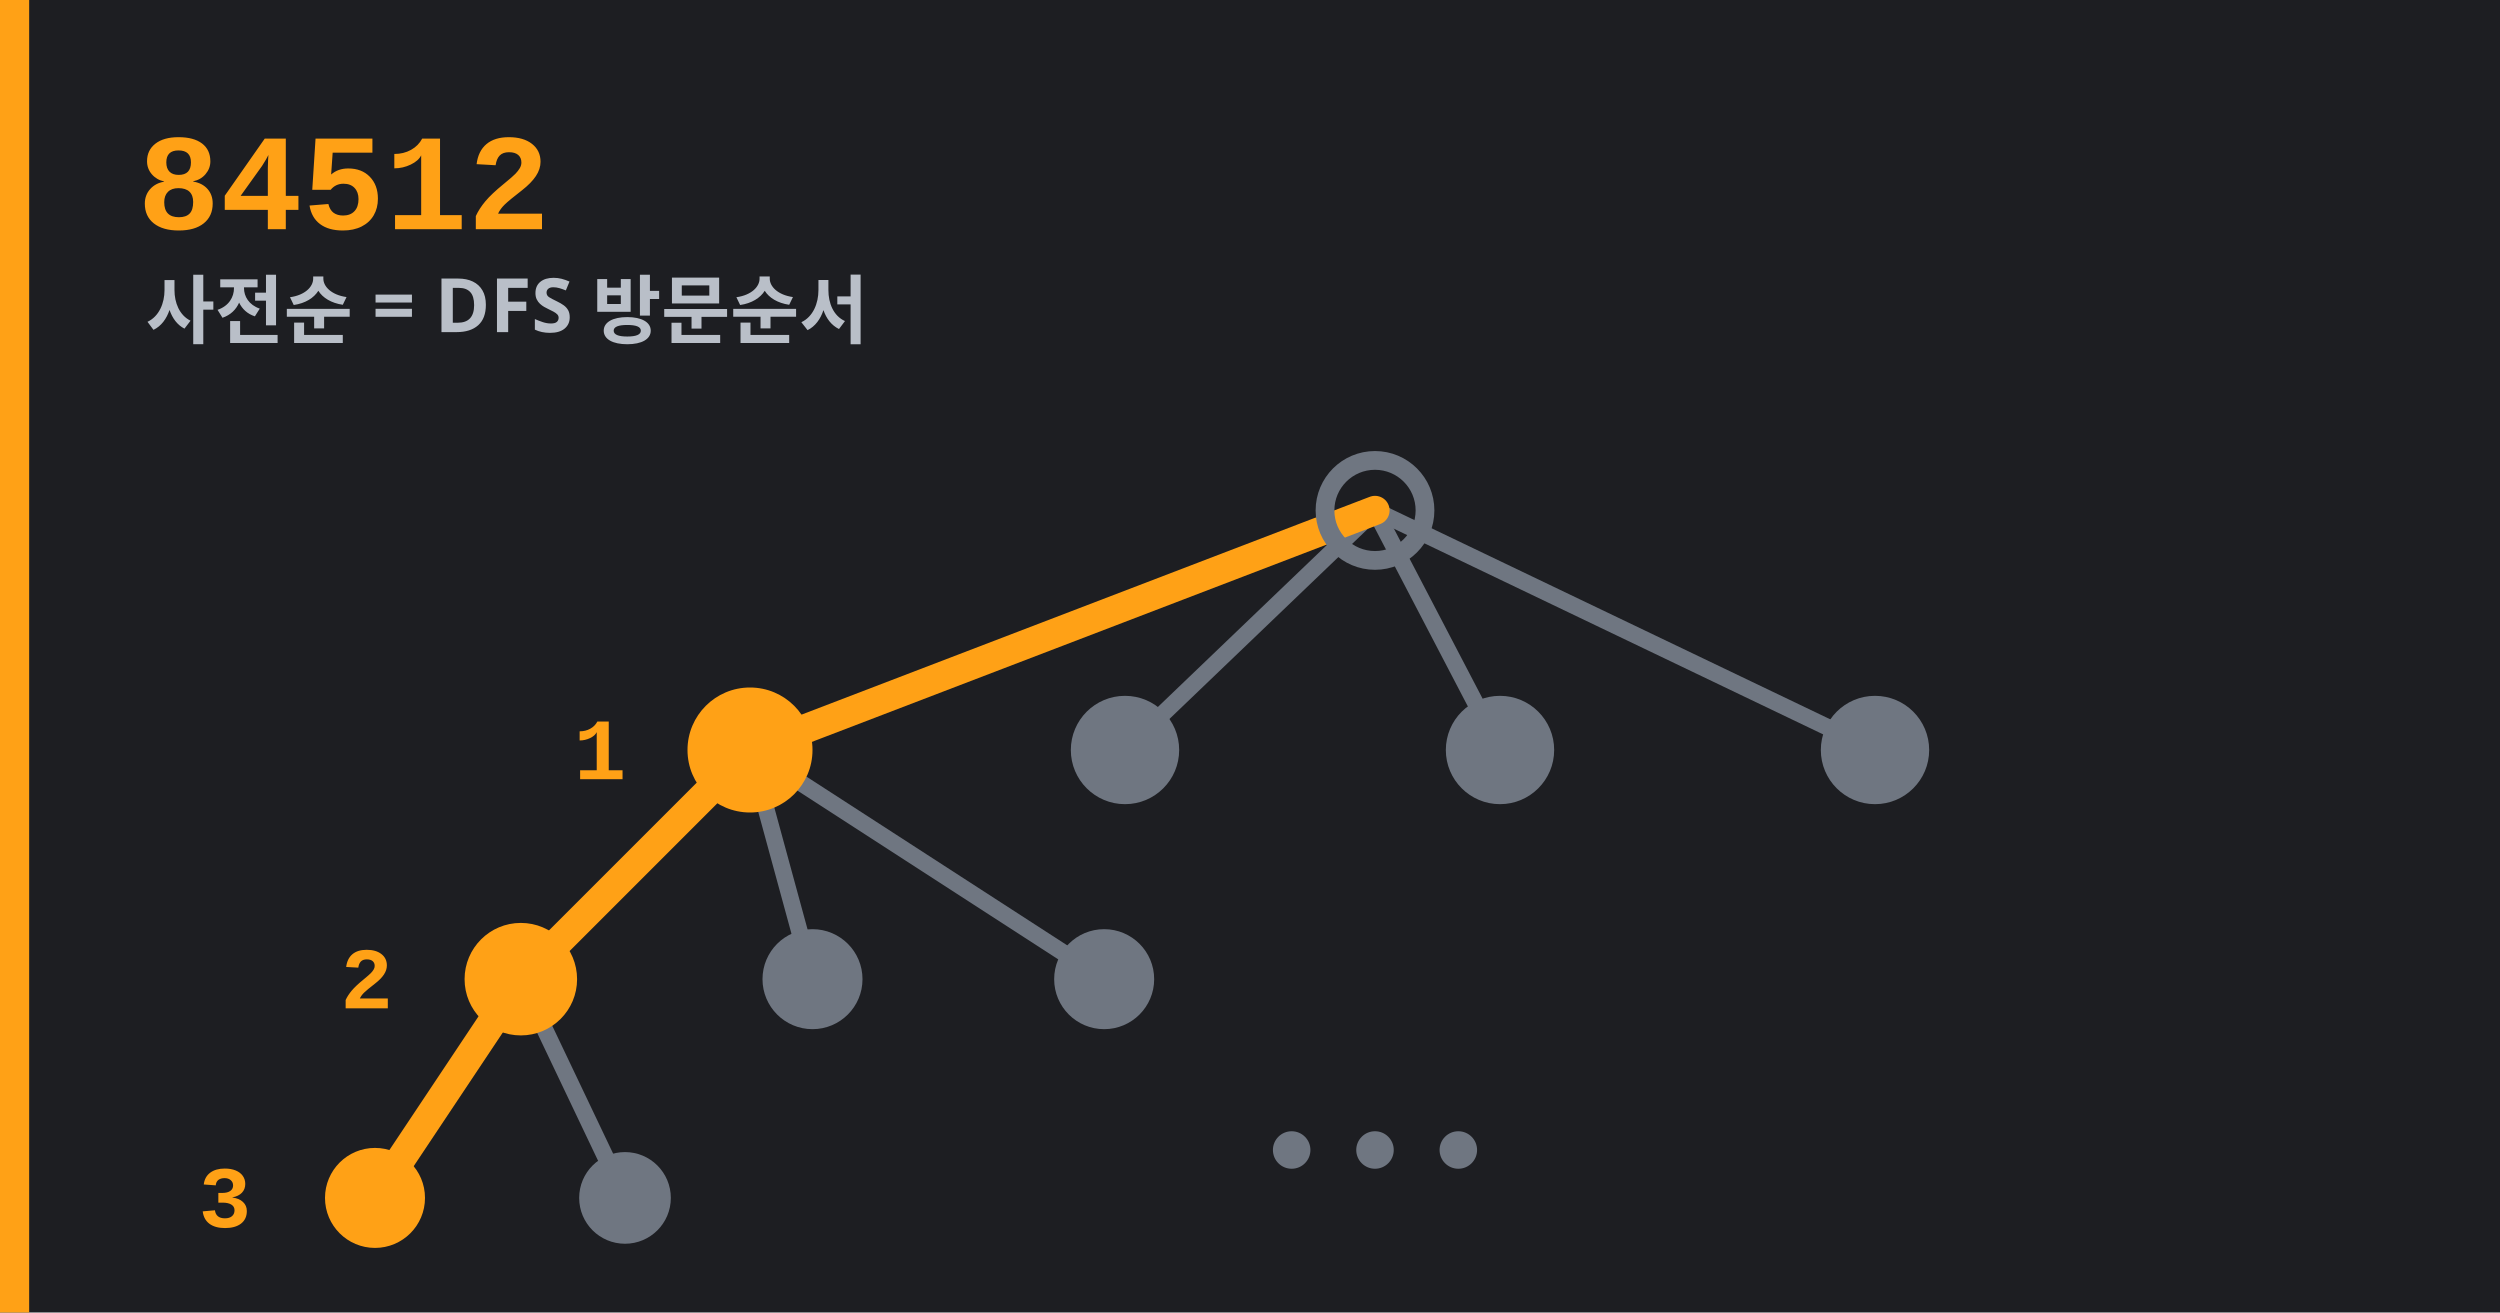
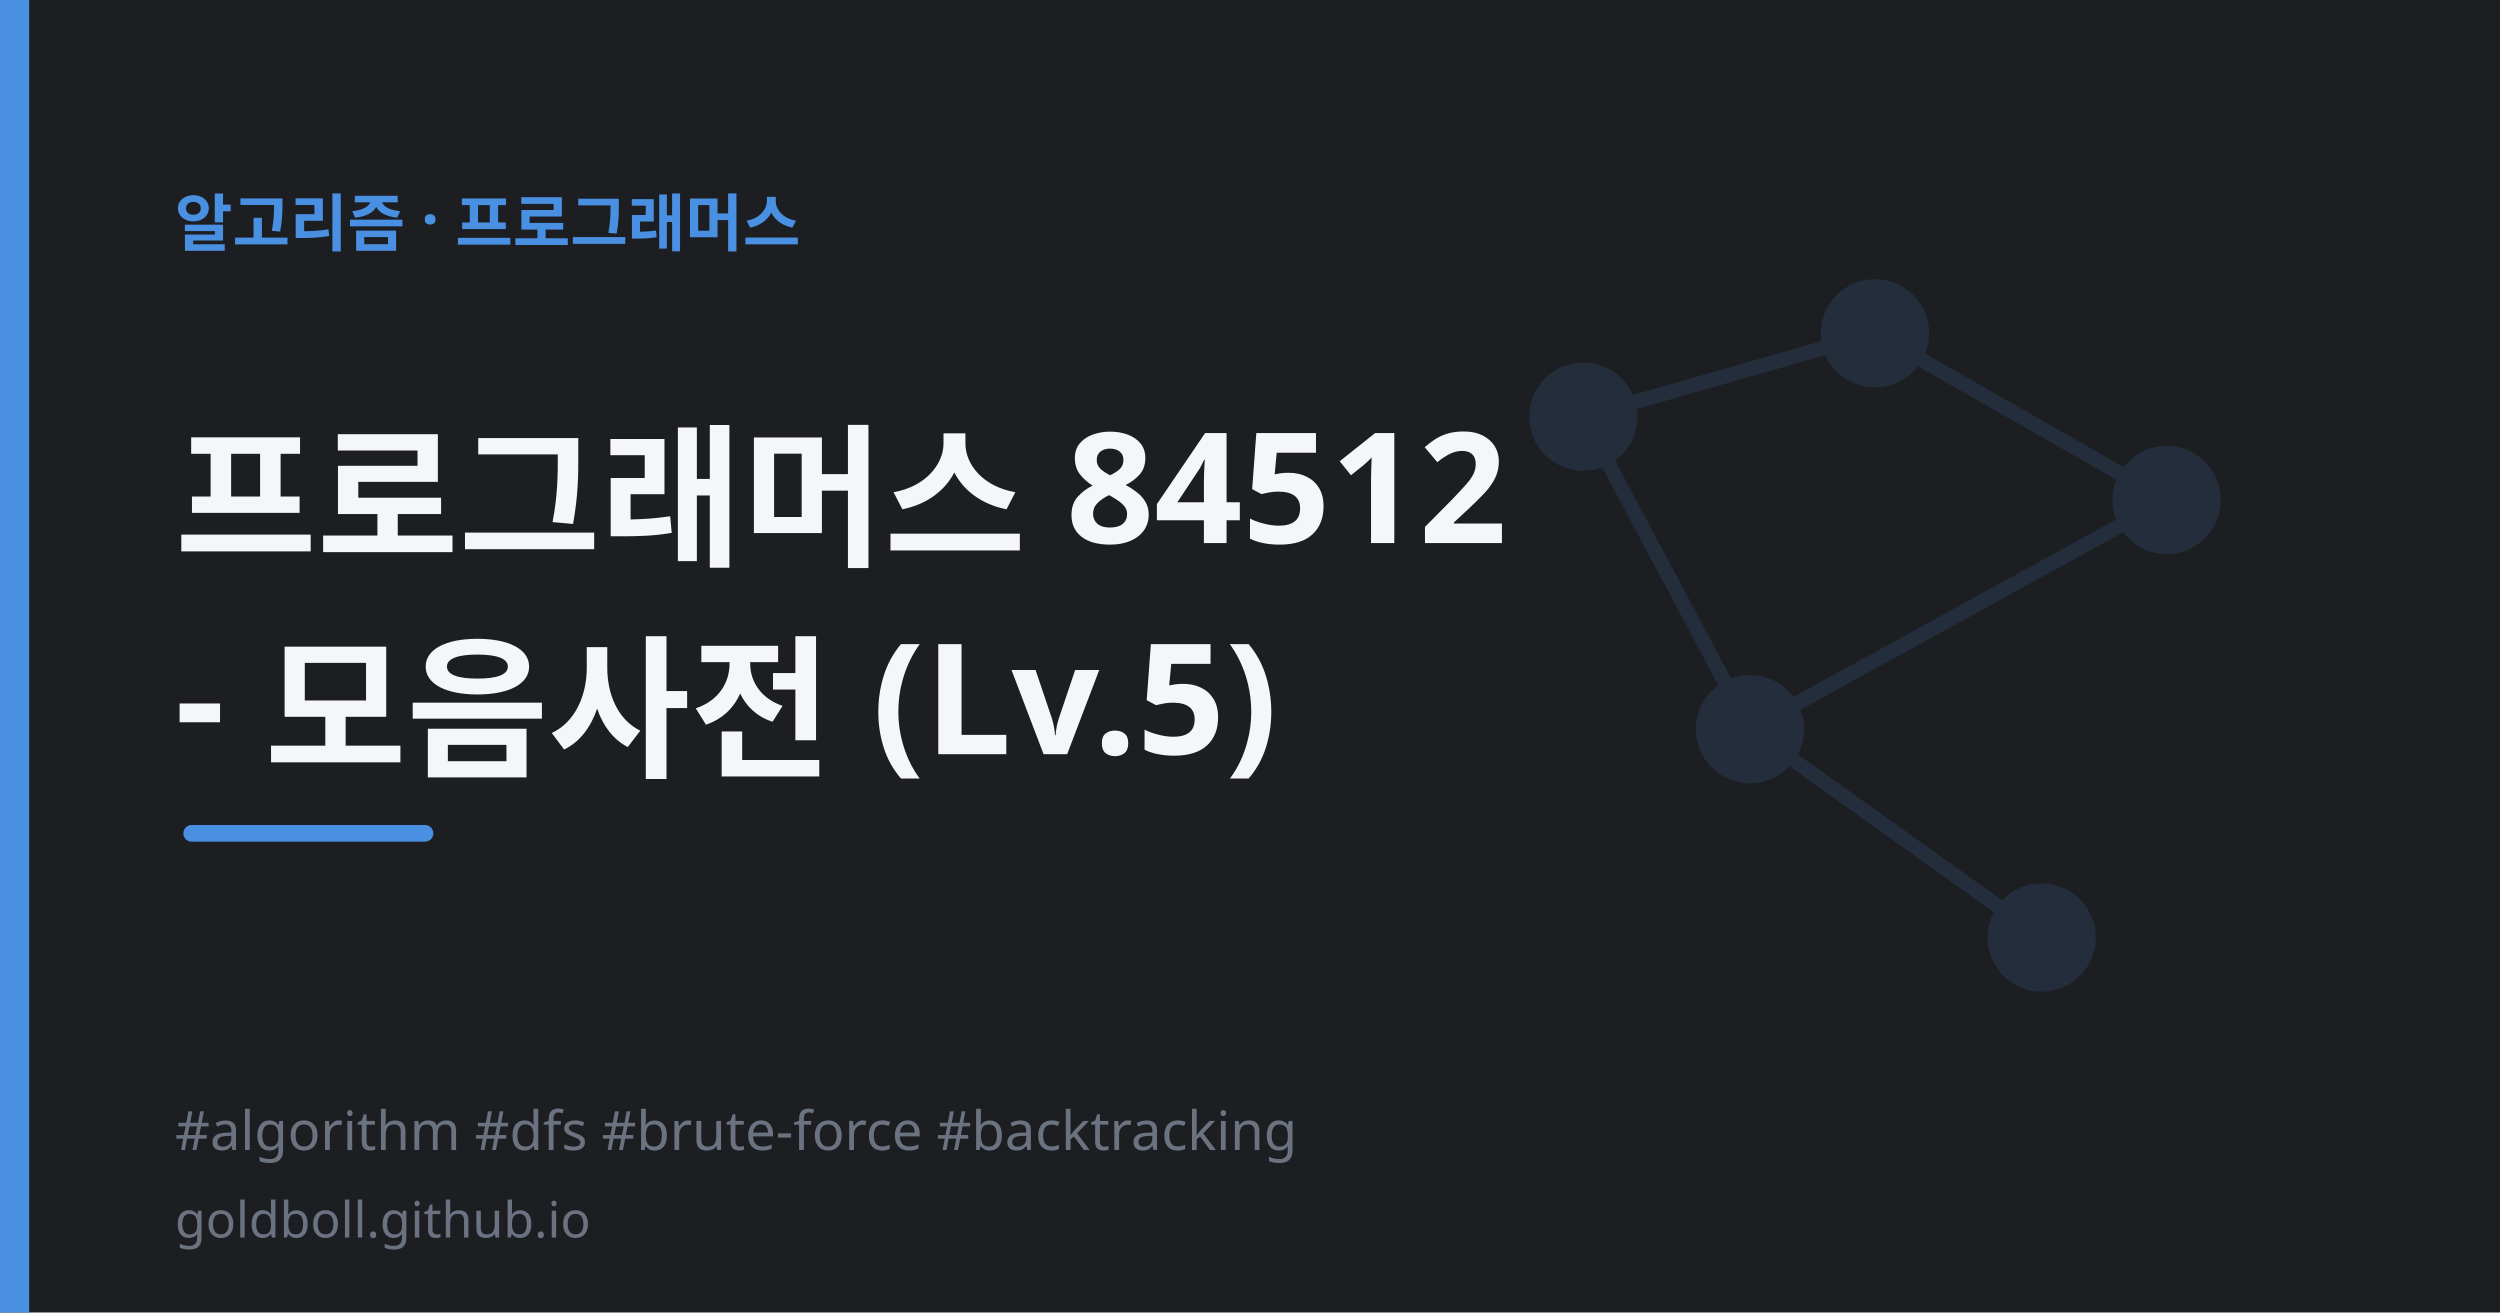
<svg xmlns="http://www.w3.org/2000/svg" width="1200" height="630" viewBox="0 0 1200 630" role="img" aria-label="프로그래머스 84512 - 모음사전 (Lv.5)">
  <rect width="1200" height="630" fill="#1d1e22" />
-   <rect width="14" height="630" fill="#FFA116" />
-   <text x="66" y="110" font-family="'Consolas','Courier New',monospace" font-size="66" font-weight="700" fill="#FFA116">84512</text>
-   <text x="70" y="162" font-family="'Segoe UI','Malgun Gothic',sans-serif" font-size="36" font-weight="600" fill="#b9bfc8">사전순 = DFS 방문순서</text>
-   <g stroke-linecap="round" stroke-linejoin="round" fill="none">
-     <g stroke="#6f7681" stroke-width="8">
-       <path d="M660 245 L 540 360" />
-       <path d="M660 245 L 720 360" />
-       <path d="M660 245 L 900 360" />
-       <path d="M360 360 L 390 470" />
-       <path d="M360 360 L 530 470" />
-       <path d="M250 470 L 300 575" />
-     </g>
-     <g stroke="#FFA116" stroke-width="14">
-       <path d="M660 245 L 360 360" />
-       <path d="M360 360 L 250 470" />
-       <path d="M250 470 L 180 575" />
-     </g>
-     <g fill="#6f7681" stroke="none">
-       <circle cx="540" cy="360" r="26" />
-       <circle cx="720" cy="360" r="26" />
-       <circle cx="900" cy="360" r="26" />
-       <circle cx="390" cy="470" r="24" />
-       <circle cx="530" cy="470" r="24" />
-       <circle cx="300" cy="575" r="22" />
-     </g>
-     <circle cx="660" cy="245" r="24" stroke="#6f7681" stroke-width="9" />
-     <g fill="#FFA116" stroke="none">
-       <circle cx="360" cy="360" r="30" />
-       <circle cx="250" cy="470" r="27" />
-       <circle cx="180" cy="575" r="24" />
-     </g>
+   <rect width="14" height="630" fill="#4A90E2" />
+   <g opacity="0.13" stroke="#4A90E2" fill="none" stroke-width="7" stroke-linecap="round" stroke-linejoin="round">
+     <line x1="760" y1="200" x2="900" y2="160" />
+     <line x1="900" y1="160" x2="1040" y2="240" />
+     <line x1="760" y1="200" x2="840" y2="350" />
+     <line x1="840" y1="350" x2="1040" y2="240" />
+     <line x1="840" y1="350" x2="980" y2="450" />
+     <circle cx="760" cy="200" r="26" fill="#4A90E2" stroke="none" />
+     <circle cx="900" cy="160" r="26" fill="#4A90E2" stroke="none" />
+     <circle cx="1040" cy="240" r="26" fill="#4A90E2" stroke="none" />
+     <circle cx="840" cy="350" r="26" fill="#4A90E2" stroke="none" />
+     <circle cx="980" cy="450" r="26" fill="#4A90E2" stroke="none" />
  </g>
-   <g font-family="'Consolas','Courier New',monospace" font-size="42" font-weight="700" fill="#FFA116" text-anchor="middle">
-     <text x="288" y="374">1</text>
-     <text x="176" y="484">2</text>
-     <text x="108" y="589">3</text>
-   </g>
-   <g fill="#6f7681" stroke="none">
-     <circle cx="620" cy="552" r="9" />
-     <circle cx="660" cy="552" r="9" />
-     <circle cx="700" cy="552" r="9" />
-   </g>
+   <text x="84" y="118" font-family="'Segoe UI','Malgun Gothic',sans-serif" font-size="30" font-weight="600" fill="#4A90E2">알고리즘 · 프로그래머스</text>
+   <text x="84" y="266" font-family="'Segoe UI','Malgun Gothic',sans-serif" font-size="74" font-weight="700" fill="#f5f6f8">프로그래머스 84512</text>
+   <text x="84" y="362" font-family="'Segoe UI','Malgun Gothic',sans-serif" font-size="74" font-weight="700" fill="#f5f6f8">- 모음사전 (Lv.5)</text>
+   <rect x="88" y="396" width="120" height="8" rx="4" fill="#4A90E2" />
+   <text x="84" y="552" font-family="'Segoe UI','Malgun Gothic',sans-serif" font-size="26" fill="#6b7280">#algorithm   #dfs   #brute-force   #backtracking</text>
+   <text x="84" y="594" font-family="'Segoe UI','Malgun Gothic',sans-serif" font-size="24" fill="#6b7280">goldboll.github.io</text>
</svg>
